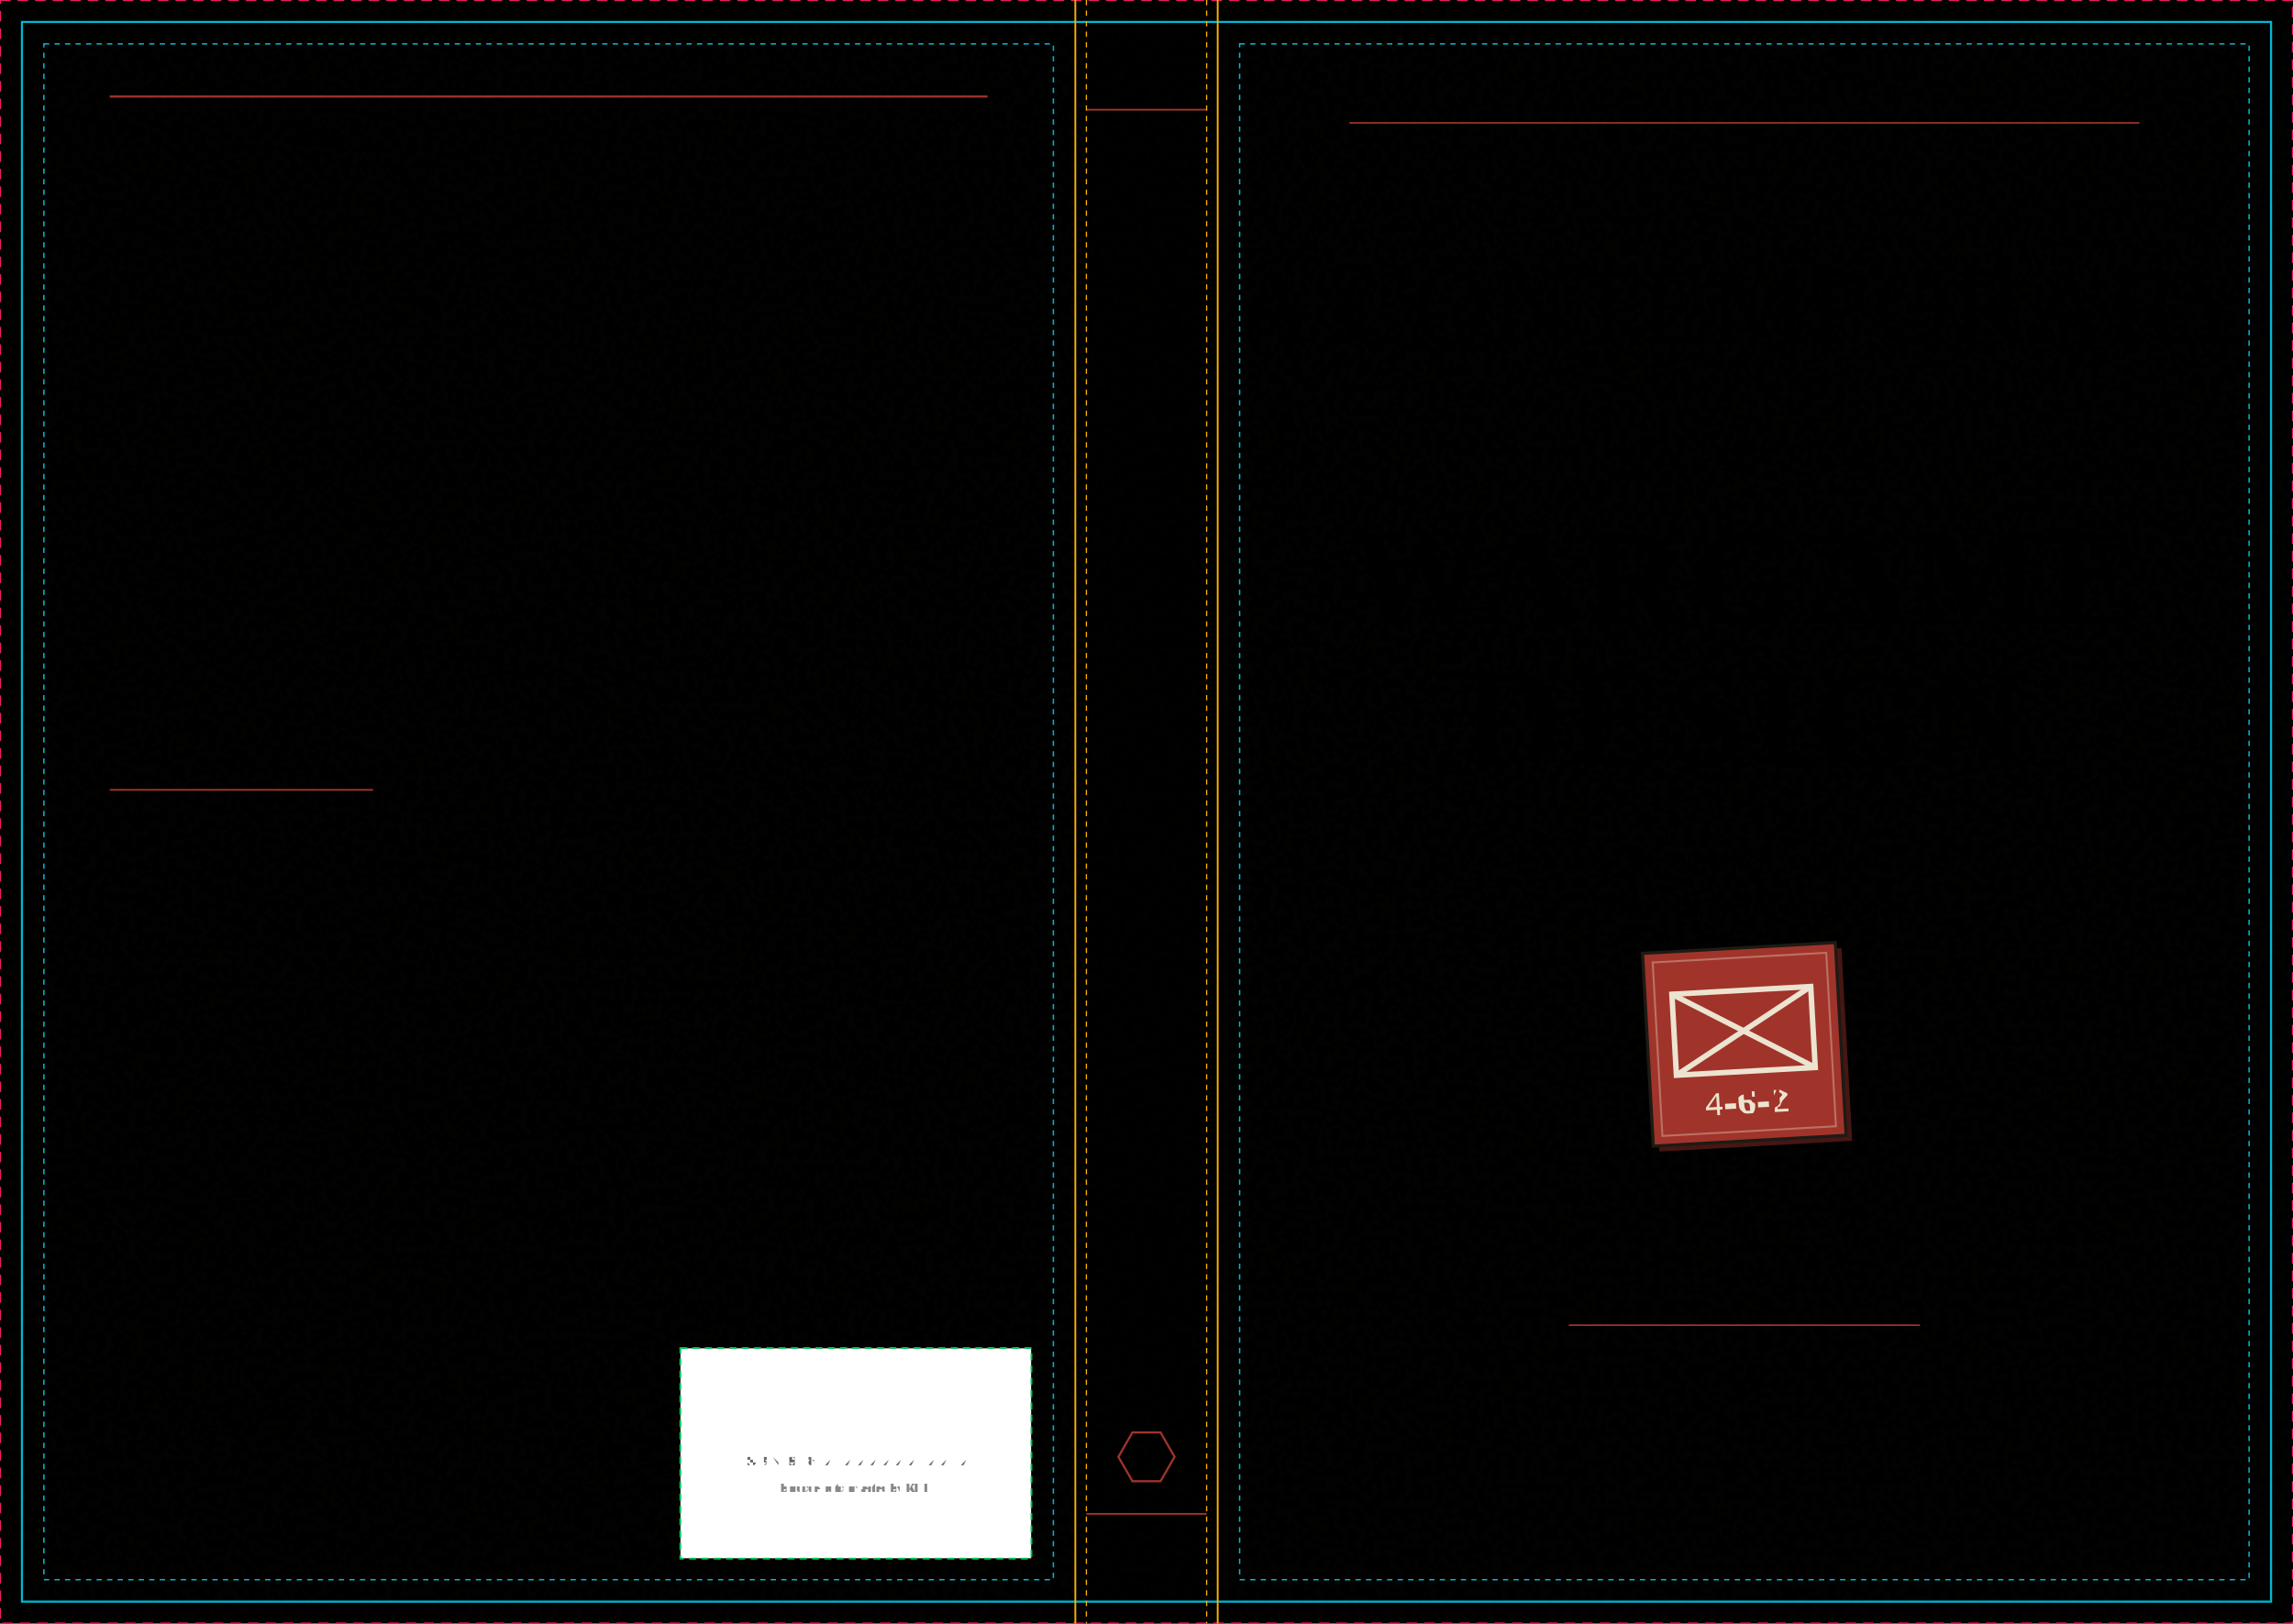
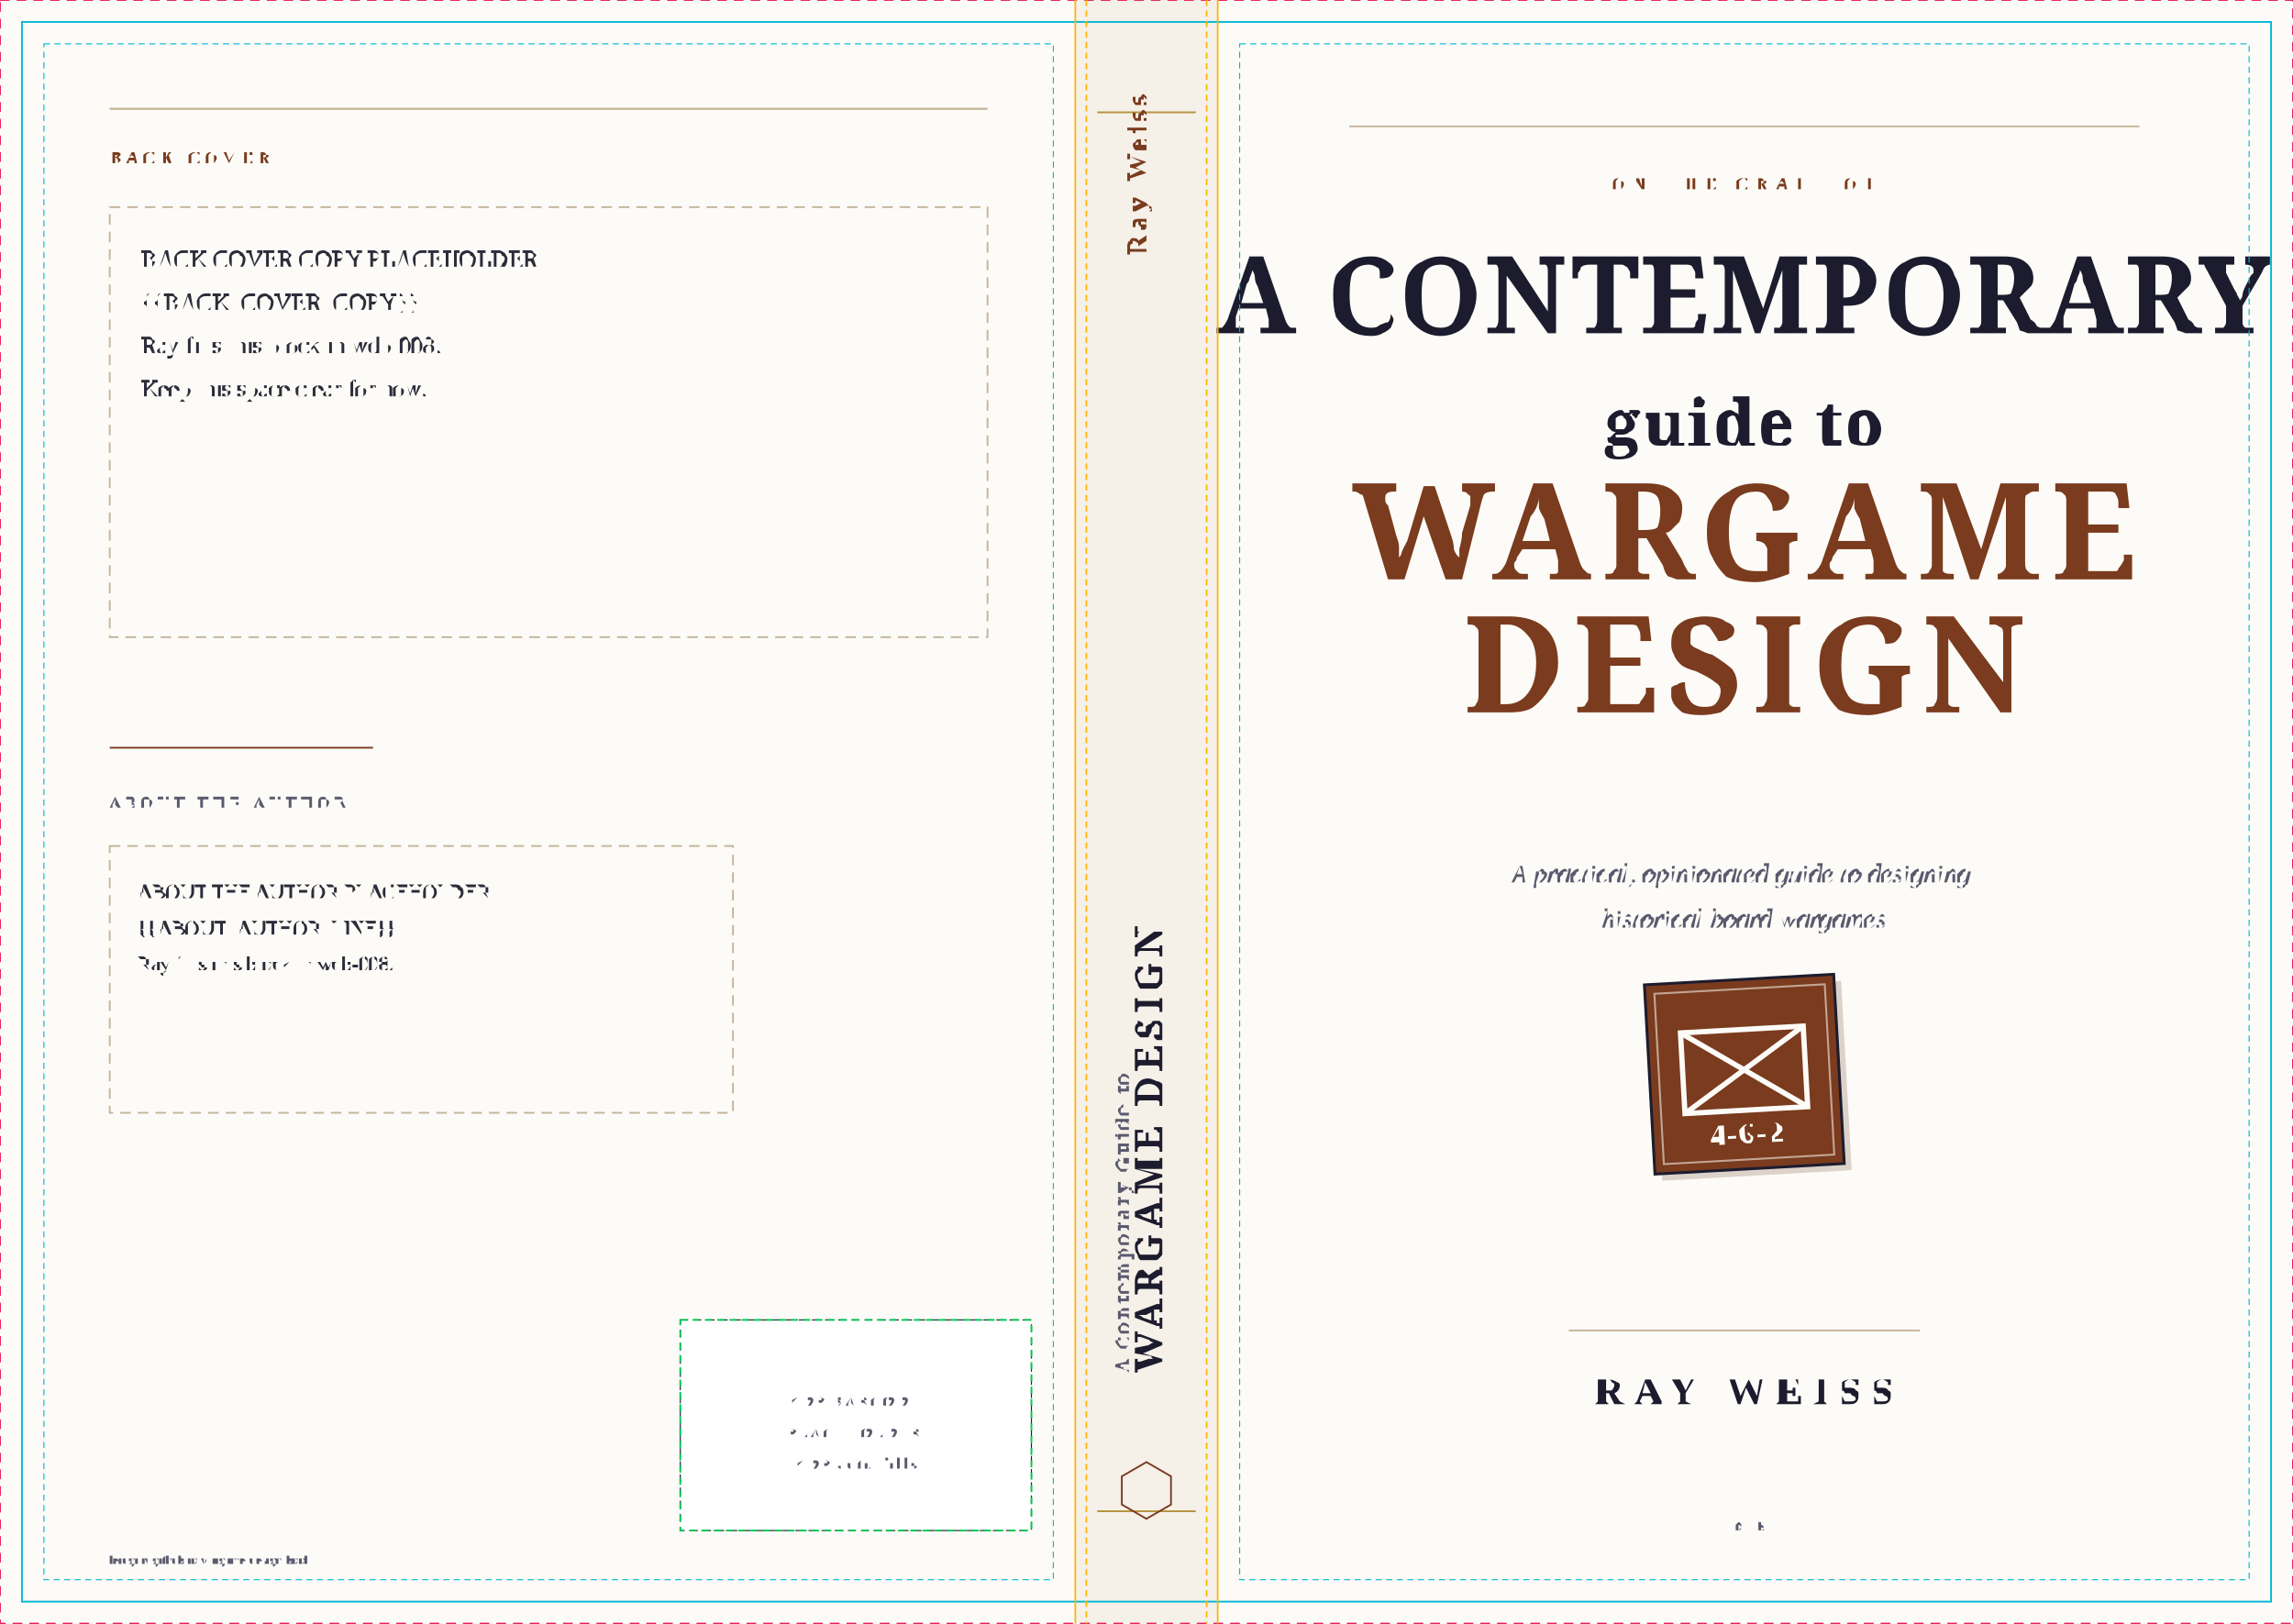
<svg xmlns="http://www.w3.org/2000/svg" width="13.061in" height="9.25in" viewBox="0 0 13.061 9.25">
  <defs>
-     <filter id="paperGrain" x="0" y="0" width="100%" height="100%">
-       <feTurbulence type="fractalNoise" baseFrequency="22" numOctaves="2" seed="3" />
-       <feColorMatrix values="0 0 0 0 0.12  0 0 0 0 0.10  0 0 0 0 0.08  0 0 0 0.04 0" />
-     </filter>
+     <style>
+       .paper { fill: #fdfbf7; }
+       .paper-alt { fill: #f5f0e8; }
+       .ink { fill: #1c1c2e; }
+       .body { fill: #2c2c3a; }
+       .muted { fill: #5a5a6e; }
+       .accent { fill: #7a3b1e; }
+       .display { font-family: 'Playfair Display', Georgia, serif; }
+       .lora { font-family: Lora, Georgia, 'Times New Roman', serif; }
+       .small { font-family: Lora, Georgia, 'Times New Roman', serif; text-transform: uppercase; }
+       .guide-trim { fill: none; stroke: #00B8D4; stroke-width: 0.010; }
+       .guide-safe { fill: none; stroke: #00B8D4; stroke-width: 0.006; stroke-dasharray: 0.035 0.025; }
+       .guide-bleed { fill: none; stroke: #E91E63; stroke-width: 0.010; stroke-dasharray: 0.055 0.040; }
+       .guide-spine { fill: none; stroke: #FFB300; stroke-width: 0.009; }
+     </style>
  </defs>
-   <rect class="paper" width="13.061" height="9.25" />
-   <rect width="13.061" height="9.25" filter="url(#paperGrain)" opacity="0.5" />
-   <rect x="6.125" y="0" width="0.811" height="9.25" class="paper-dark" opacity="0.45" />
+   <rect x="0" y="0" width="13.061" height="9.25" class="paper" />
+   <rect x="6.125" y="0" width="0.811" height="9.25" class="paper-alt" />
  <g id="back-cover">
-     <line x1="0.625" y1="0.55" x2="5.625" y2="0.55" stroke="#A0342A" stroke-width="0.012" />
-     <text class="mono accent" x="0.625" y="0.85" font-size="0.09" letter-spacing="0.02">A FIELD MANUAL FOR WARGAME DESIGNERS</text>
-     <line x1="0.625" y1="4.5" x2="2.125" y2="4.5" stroke="#A0342A" stroke-width="0.01" />
-     <text class="mono ink-muted" x="0.625" y="4.85" font-size="0.085" letter-spacing="0.02">ABOUT THE AUTHOR</text>
-     <rect x="3.875" y="7.68" width="2.0" height="1.2" fill="#FFFFFF" stroke="#1E1A15" stroke-width="0.004" />
-     <text class="mono" x="4.875" y="8.35" text-anchor="middle" font-size="0.08" letter-spacing="0.015" fill="#666">ISBN  978-X-XXXXXX-XX-X</text>
-     <text class="mono" x="4.875" y="8.50" text-anchor="middle" font-size="0.07" fill="#888">barcode auto-inserted by KDP</text>
-     <text class="mono ink-muted" x="0.625" y="8.83" font-size="0.072" letter-spacing="0.012">CONFLICT SIMULATIONS LLC</text>
-     <text class="mono ink-muted" x="0.625" y="8.98" font-size="0.065" letter-spacing="0.006">lerugray.github.io/wargame-design-book</text>
+     <line x1="0.625" y1="0.62" x2="5.625" y2="0.62" stroke="#c4b49a" stroke-width="0.012" />
+     <text x="0.625" y="0.93" class="small accent" font-size="0.095" letter-spacing="0.030" font-weight="700">BACK COVER</text>
+     <rect x="0.625" y="1.18" width="5" height="2.45" fill="none" stroke="#c4b49a" stroke-width="0.010" stroke-dasharray="0.060 0.040" />
+     <text x="0.805" y="1.52" class="lora body" font-size="0.135">
+       <tspan x="0.805" dy="0">BACK COVER COPY PLACEHOLDER</tspan>
+       <tspan x="0.805" dy="0.245">{{BACK_COVER_COPY}}</tspan>
+       <tspan x="0.805" dy="0.245">Ray fills this block in wdb-008.</tspan>
+       <tspan x="0.805" dy="0.245">Keep this space clear for now.</tspan>
+     </text>
+     <line x1="0.625" y1="4.26" x2="2.125" y2="4.26" stroke="#7a3b1e" stroke-width="0.010" />
+     <text x="0.625" y="4.6" class="small muted" font-size="0.085" letter-spacing="0.030" font-weight="700">ABOUT THE AUTHOR</text>
+     <rect x="0.625" y="4.82" width="3.55" height="1.52" fill="none" stroke="#c4b49a" stroke-width="0.010" stroke-dasharray="0.060 0.040" />
+     <text x="0.785" y="5.12" class="lora body" font-size="0.115">
+       <tspan x="0.785" dy="0">ABOUT THE AUTHOR PLACEHOLDER</tspan>
+       <tspan x="0.785" dy="0.205">{{ABOUT_AUTHOR_LINE}}</tspan>
+       <tspan x="0.785" dy="0.205">Ray fills this block in wdb-008.</tspan>
+     </text>
+     <rect x="3.875" y="7.52" width="2" height="1.2" fill="#ffffff" stroke="#1c1c2e" stroke-width="0.006" stroke-dasharray="0.045 0.030" />
+     <text x="4.875" y="8.01" class="small muted" font-size="0.080" text-anchor="middle" letter-spacing="0.018">
+       <tspan x="4.875" dy="0">KDP BARCODE</tspan>
+       <tspan x="4.875" dy="0.18">PLACEHOLDER</tspan>
+       <tspan x="4.875" dy="0.18">KDP auto-fills</tspan>
+     </text>
+     <text x="0.625" y="8.91" class="lora muted" font-size="0.070">lerugray.github.io/wargame-design-book</text>
  </g>
  <g id="spine">
-     <line x1="6.188" y1="0.625" x2="6.873" y2="0.625" stroke="#A0342A" stroke-width="0.01" />
-     <line x1="6.188" y1="8.625" x2="6.873" y2="8.625" stroke="#A0342A" stroke-width="0.01" />
-     <g transform="translate(6.4203 1.45) rotate(90)">
-       <text class="serif ink-muted" font-size="0.10" font-style="italic" letter-spacing="0.012">A Contemporary Guide to</text>
+     <line x1="6.25" y1="0.64" x2="6.811" y2="0.64" stroke="#b5933a" stroke-width="0.010" />
+     <line x1="6.25" y1="8.61" x2="6.811" y2="8.61" stroke="#b5933a" stroke-width="0.010" />
+     <g transform="translate(6.4304 7.82) rotate(-90)">
+       <text class="display muted" font-size="0.105" font-weight="700" letter-spacing="0.016">A Contemporary Guide to</text>
    </g>
-     <g transform="translate(6.5903 1.45) rotate(90)">
-       <text class="serif ink" font-size="0.22" font-weight="600" letter-spacing="0.032">WARGAME DESIGN</text>
+     <g transform="translate(6.6204 7.82) rotate(-90)">
+       <text class="display ink" font-size="0.220" font-weight="900" letter-spacing="0.030">WARGAME DESIGN</text>
    </g>
-     <g transform="translate(6.5304 6.90) rotate(90)">
-       <text class="serif accent" font-size="0.16" font-style="italic" letter-spacing="0.03">Ray Weiss</text>
+     <g transform="translate(6.5304 1.45) rotate(-90)">
+       <text class="lora accent" font-size="0.155" font-weight="700" letter-spacing="0.028">Ray Weiss</text>
    </g>
-     <g transform="translate(6.5304 8.30)">
-       <polygon points="0.16,0 0.08,0.139 -0.08,0.139 -0.16,0 -0.08,-0.139 0.08,-0.139" fill="none" stroke="#A0342A" stroke-width="0.012" />
-       <text class="mono accent" x="0" y="0.04" text-anchor="middle" font-size="0.07" font-weight="600">CS</text>
-     </g>
+     <polygon points="6.53,8.33 6.67,8.411 6.67,8.572 6.53,8.653 6.39,8.572 6.39,8.411" fill="none" stroke="#7a3b1e" stroke-width="0.010" />
  </g>
  <g id="front-cover">
-     <line x1="7.686" y1="0.7" x2="12.186" y2="0.7" stroke="#A0342A" stroke-width="0.009" />
-     <text class="mono accent" x="9.936" y="1.05" text-anchor="middle" font-size="0.10" letter-spacing="0.045">ON THE CRAFT OF</text>
-     <text class="serif ink" x="9.936" y="1.95" text-anchor="middle" font-size="0.62" font-weight="500" letter-spacing="0.012">A CONTEMPORARY</text>
-     <text class="serif ink" x="9.936" y="2.65" text-anchor="middle" font-size="0.38" font-style="italic" font-weight="400" letter-spacing="0.03">guide to</text>
-     <text class="serif accent" x="9.936" y="3.55" text-anchor="middle" font-size="0.78" font-weight="600" letter-spacing="0.042">WARGAME</text>
-     <text class="serif accent" x="9.936" y="4.35" text-anchor="middle" font-size="0.78" font-weight="600" letter-spacing="0.042">DESIGN</text>
-     <text class="serif ink-muted" x="9.936" y="4.95" text-anchor="middle" font-size="0.155" font-style="italic" letter-spacing="0.006">a practical, opinionated guide to designing</text>
-     <text class="serif ink-muted" x="9.936" y="5.22" text-anchor="middle" font-size="0.155" font-style="italic" letter-spacing="0.006">historical board wargames</text>
-     <g id="counter" transform="translate(9.9357 5.95) rotate(-3.2)">
-       <rect x="-0.517" y="-0.517" width="1.10" height="1.10" fill="#7E2820" opacity="0.55" />
-       <rect x="-0.55" y="-0.55" width="1.10" height="1.10" fill="#A0342A" stroke="#1E1A15" stroke-width="0.018" />
-       <rect x="-0.495" y="-0.495" width="0.99" height="0.99" fill="none" stroke="#ECE4D0" stroke-width="0.011" opacity="0.35" />
-       <g transform="translate(0 -0.077)">
-         <rect x="-0.396" y="-0.231" width="0.792" height="0.462" fill="none" stroke="#ECE4D0" stroke-width="0.031" />
-         <line x1="-0.396" y1="-0.231" x2="0.396" y2="0.231" stroke="#ECE4D0" stroke-width="0.031" />
-         <line x1="0.396" y1="-0.231" x2="-0.396" y2="0.231" stroke="#ECE4D0" stroke-width="0.031" />
-       </g>
-       <text class="mono" x="0" y="0.396" text-anchor="middle" font-size="0.198" font-weight="600" fill="#ECE4D0" letter-spacing="0.011">4-6-2</text>
+     <line x1="7.686" y1="0.72" x2="12.186" y2="0.72" stroke="#c4b49a" stroke-width="0.010" />
+     <text x="9.936" y="1.08" class="small accent" font-size="0.095" text-anchor="middle" letter-spacing="0.045" font-weight="700">ON THE CRAFT OF</text>
+     <text x="9.936" y="1.9" class="display ink" font-size="0.600" text-anchor="middle" font-weight="800" letter-spacing="0.012">A CONTEMPORARY</text>
+     <text x="9.936" y="2.54" class="display ink" font-size="0.360" text-anchor="middle" font-weight="700" letter-spacing="0.018">guide to</text>
+     <text x="9.936" y="3.3" class="display accent" font-size="0.760" text-anchor="middle" font-weight="900" letter-spacing="0.040">WARGAME</text>
+     <text x="9.936" y="4.06" class="display accent" font-size="0.760" text-anchor="middle" font-weight="900" letter-spacing="0.040">DESIGN</text>
+     <text x="9.936" y="5.03" class="lora muted" font-size="0.150" text-anchor="middle" font-style="italic">
+       <tspan x="9.936" dy="0">A practical, opinionated guide to designing</tspan>
+       <tspan x="9.936" dy="0.255">historical board wargames</tspan>
+     </text>
+     <g id="counter" transform="translate(9.9357 6.12) rotate(-3.2)">
+       <rect x="-0.5" y="-0.5" width="1.08" height="1.08" fill="#5a2c14" opacity="0.20" />
+       <rect x="-0.54" y="-0.54" width="1.08" height="1.08" fill="#7a3b1e" stroke="#1c1c2e" stroke-width="0.016" />
+       <rect x="-0.486" y="-0.486" width="0.972" height="0.972" fill="none" stroke="#fdfbf7" stroke-width="0.011" opacity="0.55" />
+       <rect x="-0.35" y="-0.255" width="0.7" height="0.46" fill="none" stroke="#fdfbf7" stroke-width="0.030" />
+       <line x1="-0.35" y1="-0.255" x2="0.35" y2="0.205" stroke="#fdfbf7" stroke-width="0.030" />
+       <line x1="0.35" y1="-0.255" x2="-0.35" y2="0.205" stroke="#fdfbf7" stroke-width="0.030" />
+       <text class="lora" x="0" y="0.395" text-anchor="middle" font-size="0.175" font-weight="700" fill="#fdfbf7" letter-spacing="0.010">4-6-2</text>
    </g>
-     <line x1="8.936" y1="7.55" x2="10.936" y2="7.55" stroke="#A0342A" stroke-width="0.009" />
-     <text class="serif ink" x="9.936" y="7.95" text-anchor="middle" font-size="0.24" font-weight="500" letter-spacing="0.06">RAY WEISS</text>
-     <text class="mono ink-muted" x="9.936" y="8.75" text-anchor="middle" font-size="0.075" letter-spacing="0.035">CONFLICT SIMULATIONS · 2026</text>
+     <line x1="8.936" y1="7.58" x2="10.936" y2="7.58" stroke="#c4b49a" stroke-width="0.010" />
+     <text x="9.936" y="8" class="lora ink" font-size="0.225" text-anchor="middle" font-weight="700" letter-spacing="0.060">RAY WEISS</text>
+     <text x="9.936" y="8.72" class="lora muted" font-size="0.070" text-anchor="middle" letter-spacing="0.030">2026</text>
  </g>
-   <g id="guides" opacity="1">
-     <rect x="0" y="0" width="13.061" height="9.25" fill="none" stroke="#E91E63" stroke-width="0.012" stroke-dasharray="0.06 0.04" />
-     <rect x="0.125" y="0.125" width="12.811" height="9.0" fill="none" stroke="#00B8D4" stroke-width="0.012" />
-     <rect x="0.25" y="0.25" width="5.75" height="8.75" fill="none" stroke="#00B8D4" stroke-width="0.008" stroke-dasharray="0.03 0.03" />
-     <rect x="7.061" y="0.25" width="5.75" height="8.75" fill="none" stroke="#00B8D4" stroke-width="0.008" stroke-dasharray="0.03 0.03" />
-     <line x1="6.125" y1="0" x2="6.125" y2="9.25" stroke="#FFB300" stroke-width="0.01" />
-     <line x1="6.936" y1="0" x2="6.936" y2="9.25" stroke="#FFB300" stroke-width="0.01" />
-     <line x1="6.188" y1="0" x2="6.188" y2="9.25" stroke="#FFB300" stroke-width="0.007" stroke-dasharray="0.03 0.03" />
-     <line x1="6.873" y1="0" x2="6.873" y2="9.25" stroke="#FFB300" stroke-width="0.007" stroke-dasharray="0.03 0.03" />
-     <rect x="3.875" y="7.68" width="2.0" height="1.2" fill="none" stroke="#00C853" stroke-width="0.01" stroke-dasharray="0.04 0.03" />
+   <g id="guides">
+     <rect x="0" y="0" width="13.061" height="9.25" class="guide-bleed" />
+     <rect x="0.125" y="0.125" width="12.811" height="9" class="guide-trim" />
+     <rect x="0.25" y="0.25" width="5.75" height="8.75" class="guide-safe" />
+     <rect x="7.061" y="0.25" width="5.75" height="8.75" class="guide-safe" />
+     <line x1="6.125" y1="0" x2="6.125" y2="9.25" class="guide-spine" />
+     <line x1="6.936" y1="0" x2="6.936" y2="9.25" class="guide-spine" />
+     <line x1="6.188" y1="0" x2="6.188" y2="9.25" class="guide-spine" stroke-dasharray="0.035 0.025" />
+     <line x1="6.873" y1="0" x2="6.873" y2="9.25" class="guide-spine" stroke-dasharray="0.035 0.025" />
+     <rect x="3.875" y="7.52" width="2" height="1.2" fill="none" stroke="#00C853" stroke-width="0.010" stroke-dasharray="0.040 0.030" />
  </g>
</svg>
